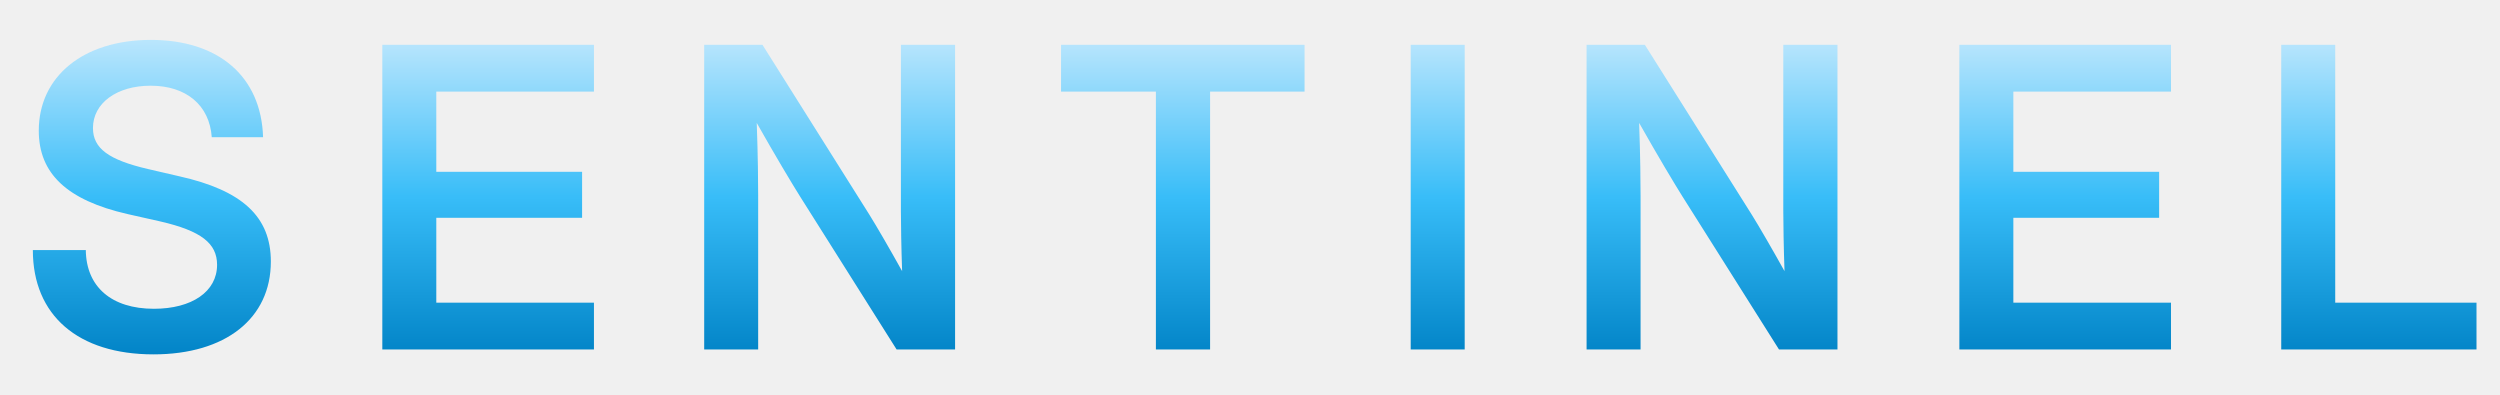
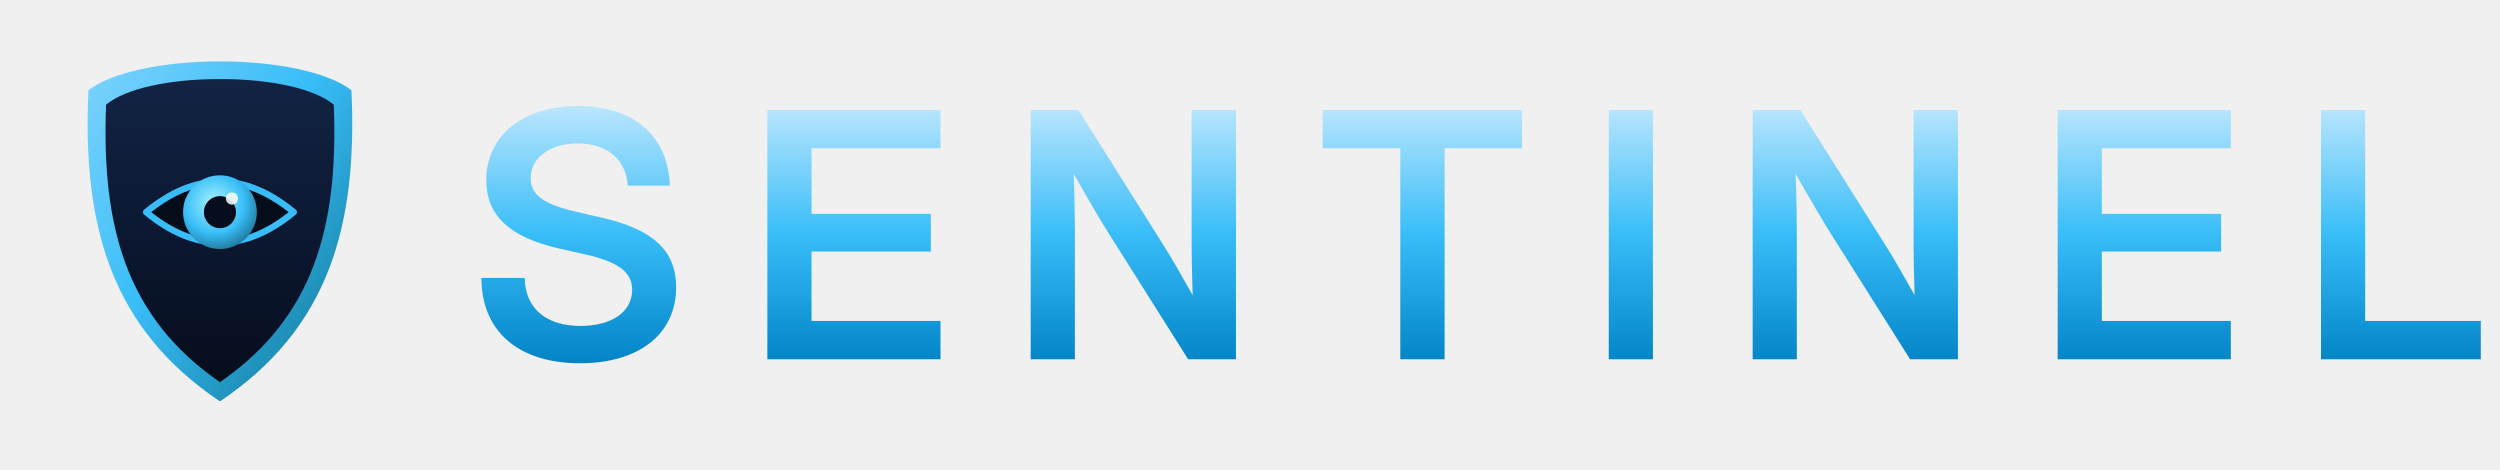
- <svg xmlns="http://www.w3.org/2000/svg" viewBox="0 0 279 44">
+ <svg xmlns="http://www.w3.org/2000/svg" viewBox="0 0 341 64">
  <defs>
-     <linearGradient id="wm2-text" x1="0" y1="0" x2="0" y2="1">
+     <linearGradient id="wm-rim" x1="0" y1="0" x2="1" y2="1">
+       <stop offset="0" stop-color="#7DD3FC" />
+       <stop offset="0.45" stop-color="#38BDF8" />
+       <stop offset="1" stop-color="#0E7490" />
+     </linearGradient>
+     <linearGradient id="wm-body" x1="0" y1="0" x2="0" y2="1">
+       <stop offset="0" stop-color="#122344" />
+       <stop offset="0.55" stop-color="#0B1730" />
+       <stop offset="1" stop-color="#060D1C" />
+     </linearGradient>
+     <radialGradient id="wm-iris" cx="0.42" cy="0.38" r="0.75">
+       <stop offset="0" stop-color="#A5F3FC" />
+       <stop offset="0.55" stop-color="#38BDF8" />
+       <stop offset="1" stop-color="#155E75" />
+     </radialGradient>
+     <linearGradient id="wm-text" x1="0" y1="0" x2="0" y2="1">
      <stop offset="0" stop-color="#BAE6FD" />
      <stop offset="0.5" stop-color="#38BDF8" />
      <stop offset="1" stop-color="#0284C7" />
    </linearGradient>
  </defs>
-   <g transform="translate(2,39) scale(0.022819)">
-     <path fill="url(#wm2-text)" d="M663.0 24C1016.0 24 1237.0 -152 1237.0 -430C1237.0 -649 1098.0 -778 789.0 -847L638.0 -882C444.0 -927 367.0 -983 367.0 -1083C367.0 -1205 484.0 -1290 649.0 -1290C823.0 -1290 937.0 -1195 948.0 -1038H1199.0C1190.0 -1334 983.0 -1514 650.0 -1514C321.0 -1514 102.0 -1336 102.0 -1070C102.0 -861 239.0 -730 537.0 -662L697.0 -626C896.0 -580 974.0 -519 974.0 -414C974.0 -283 851.0 -199 665.0 -199C458.0 -199 334.0 -306 332.0 -486H73.0C73.0 -167 294.0 24 663.0 24Z M1782.16 0H2817.16V-229H2046.16V-644H2759.16V-869H2046.16V-1261H2817.16V-1490H1782.16Z M3356.32 0H3620.32V-749C3620.32 -814 3619.32 -942 3613.32 -1108C3704.32 -947 3783.32 -815 3825.32 -748L4297.32 0H4583.32V-1490H4318.32V-678C4318.32 -619 4320.32 -495 4324.32 -383C4265.32 -489 4199.32 -603 4164.32 -659L3641.32 -1490H3356.32Z M5101.48 -1261H5565.48V0H5830.48V-1261H6292.48V-1490H5101.48Z M7075.64 -1490H6811.64V0H7075.64Z M7671.8 0H7935.8V-749C7935.8 -814 7934.8 -942 7928.8 -1108C8019.8 -947 8098.8 -815 8140.8 -748L8612.8 0H8898.8V-1490H8633.8V-678C8633.8 -619 8635.8 -495 8639.8 -383C8580.8 -489 8514.8 -603 8479.8 -659L7956.8 -1490H7671.8Z M9494.96 0H10529.96V-229H9758.96V-644H10471.96V-869H9758.96V-1261H10529.96V-1490H9494.96Z M11069.12 0H12024.12V-229H11333.12V-1490H11069.12Z" />
+   <g transform="translate(2,4) scale(0.21875)">
+     <path fill="url(#wm-rim)" d="M128 20 C164 20 196 27 210 38 C214 124 195 187 128 232 C61 187 42 124 46 38 C60 27 92 20 128 20 Z" />
+     <path fill="url(#wm-body)" d="M128 31 C160 31 187 37 199 47 C202 124 186 180 128 220 C70 180 54 124 57 47 C69 37 96 31 128 31 Z" />
+     <path d="M82 114 Q128 76 174 114 Q128 152 82 114 Z" fill="#050D1A" stroke="#38BDF8" stroke-width="4" stroke-linejoin="round" />
+     <circle cx="128" cy="114" r="23" fill="url(#wm-iris)" />
+     <circle cx="128" cy="114" r="10" fill="#060D1C" />
+     <circle cx="135.5" cy="105.5" r="3.8" fill="#FFFFFF" fill-opacity="0.85" />
+   </g>
+   <g transform="translate(64,49) scale(0.022819)">
+     <path fill="url(#wm-text)" d="M663.0 24C1016.0 24 1237.0 -152 1237.0 -430C1237.0 -649 1098.0 -778 789.0 -847L638.0 -882C444.0 -927 367.0 -983 367.0 -1083C367.0 -1205 484.0 -1290 649.0 -1290C823.0 -1290 937.0 -1195 948.0 -1038H1199.0C1190.0 -1334 983.0 -1514 650.0 -1514C321.0 -1514 102.0 -1336 102.0 -1070C102.0 -861 239.0 -730 537.0 -662L697.0 -626C896.0 -580 974.0 -519 974.0 -414C974.0 -283 851.0 -199 665.0 -199C458.0 -199 334.0 -306 332.0 -486H73.0C73.0 -167 294.0 24 663.0 24Z M1782.16 0H2817.16V-229H2046.16V-644H2759.16V-869H2046.16V-1261H2817.16V-1490H1782.16Z M3356.32 0H3620.32V-749C3620.32 -814 3619.32 -942 3613.32 -1108C3704.32 -947 3783.32 -815 3825.32 -748L4297.32 0H4583.32V-1490H4318.32V-678C4318.32 -619 4320.32 -495 4324.32 -383C4265.32 -489 4199.32 -603 4164.32 -659L3641.32 -1490H3356.32Z M5101.48 -1261H5565.48V0H5830.48V-1261H6292.48V-1490H5101.48Z M7075.64 -1490H6811.64V0H7075.64Z M7671.8 0H7935.8V-749C7935.8 -814 7934.8 -942 7928.8 -1108C8019.8 -947 8098.8 -815 8140.8 -748L8612.8 0H8898.8V-1490H8633.8V-678C8633.8 -619 8635.8 -495 8639.8 -383C8580.8 -489 8514.8 -603 8479.8 -659L7956.8 -1490H7671.8Z M9494.96 0H10529.96V-229H9758.96V-644H10471.96V-869H9758.96V-1261H10529.96V-1490H9494.96Z M11069.12 0H12024.12V-229H11333.12V-1490H11069.12Z" />
  </g>
</svg>
